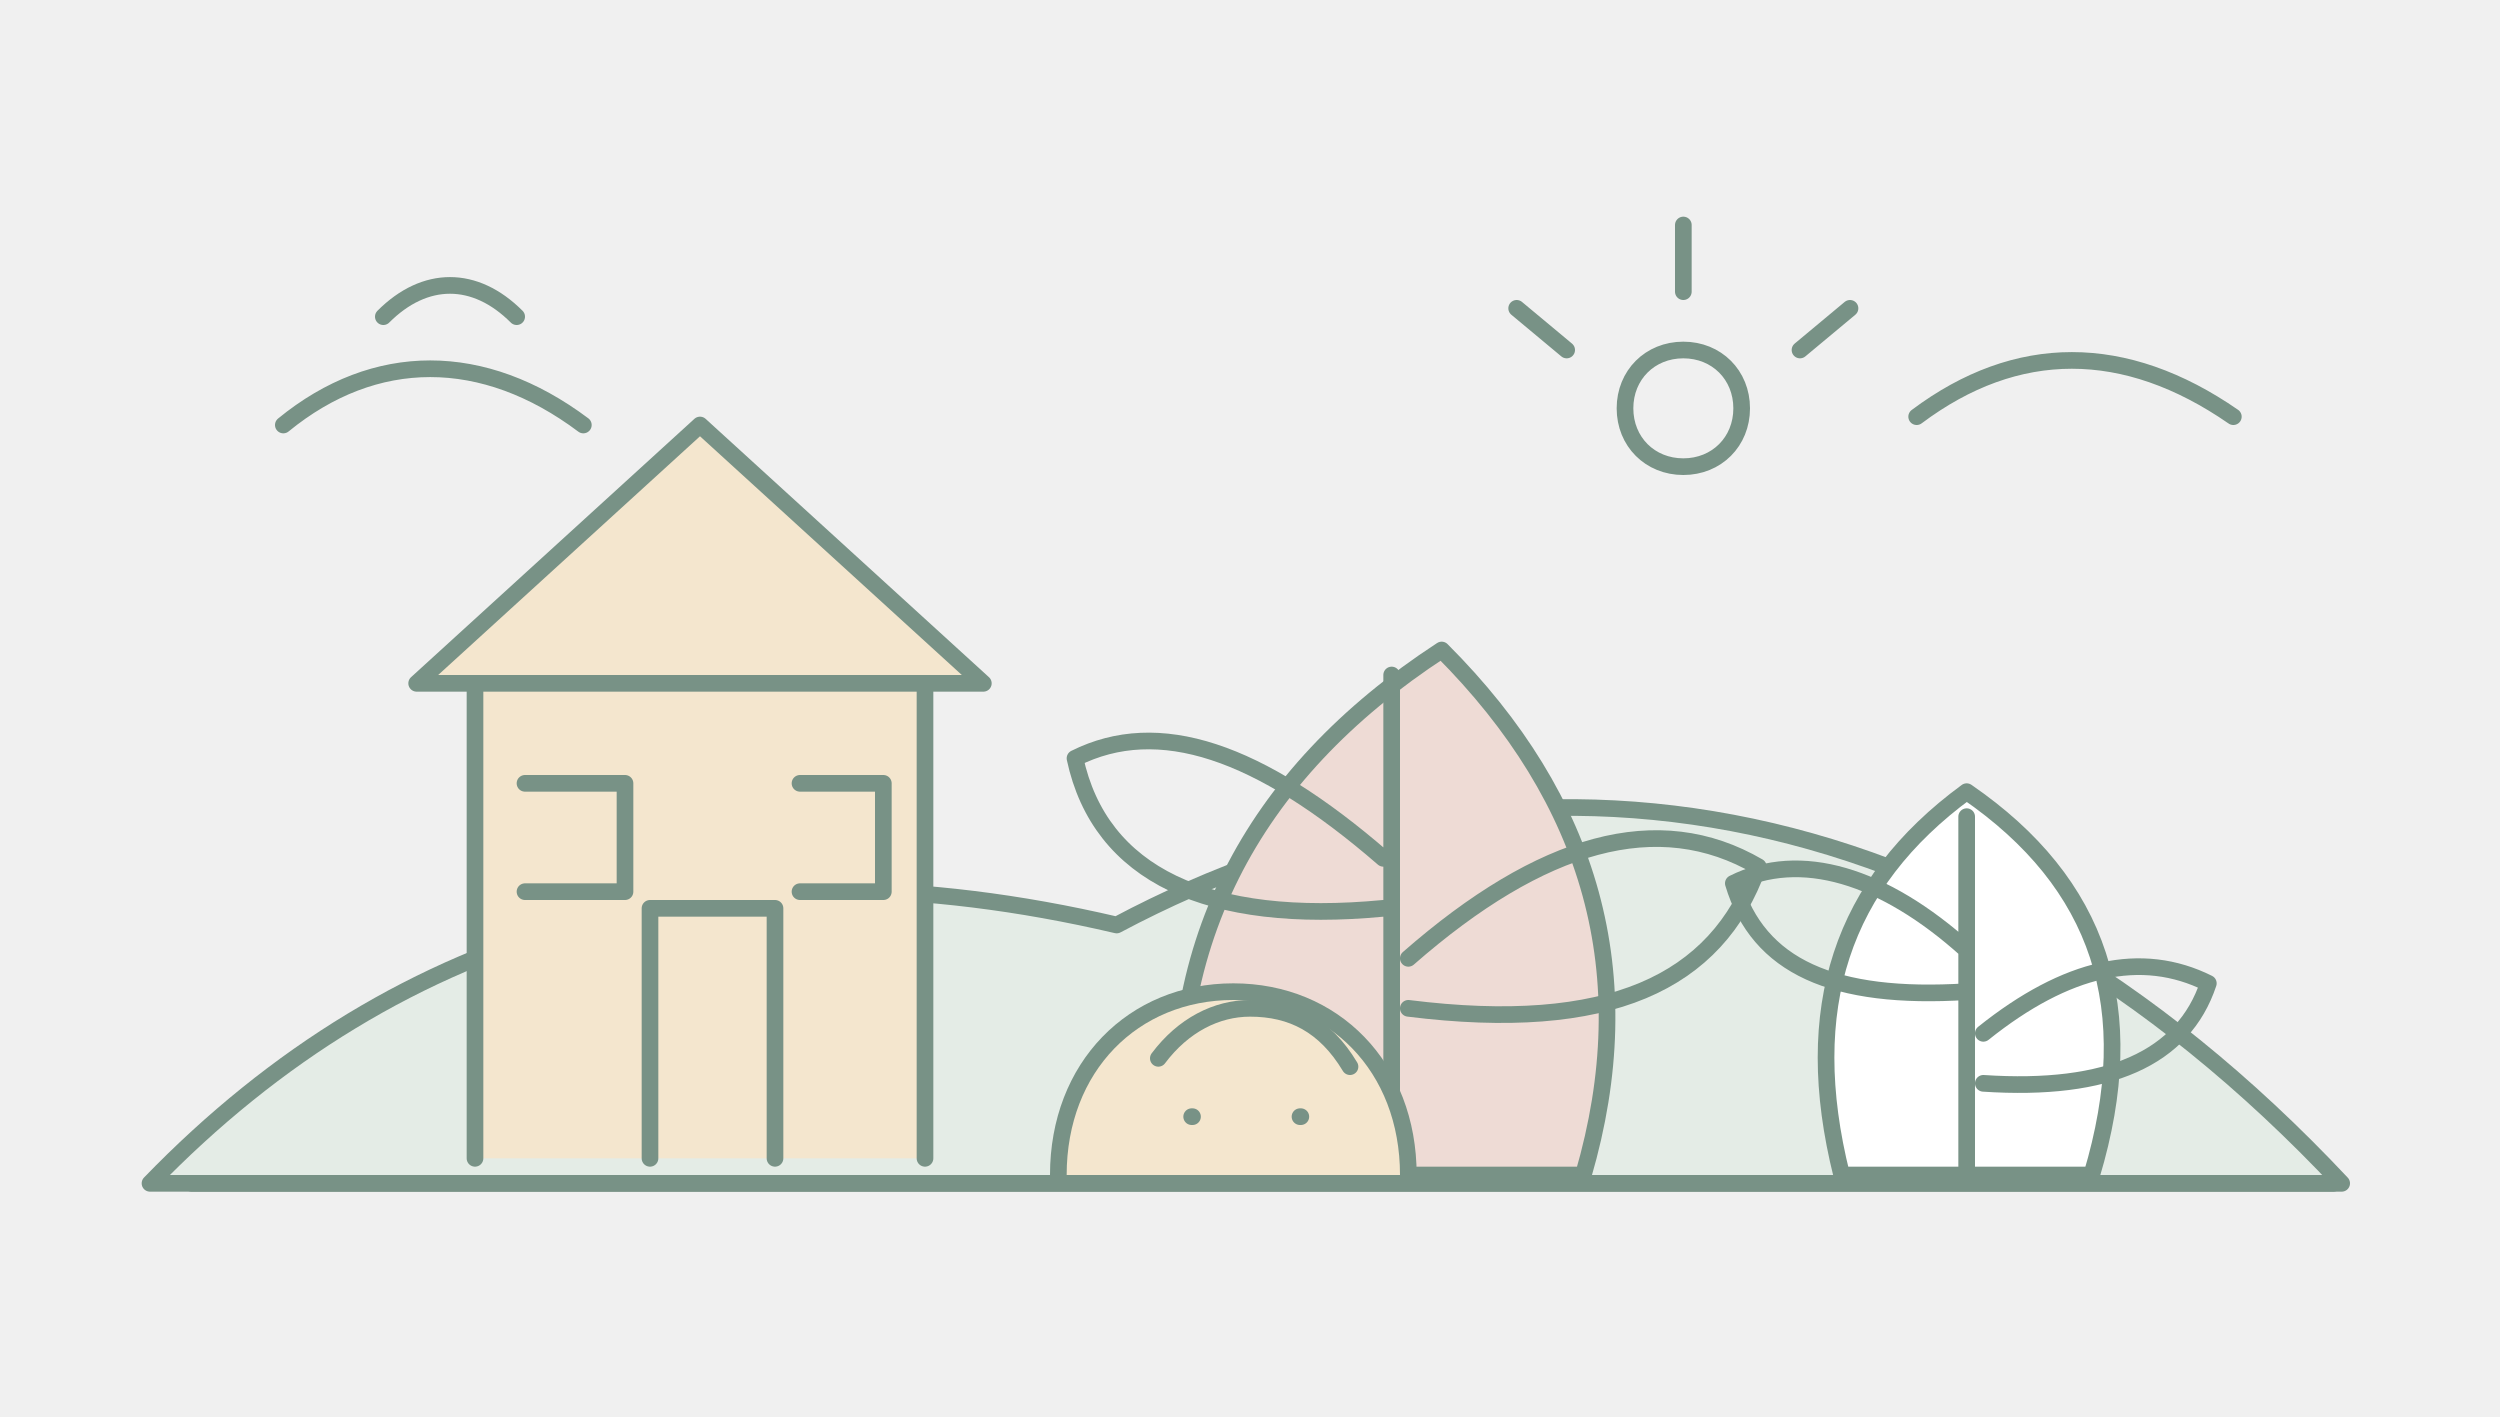
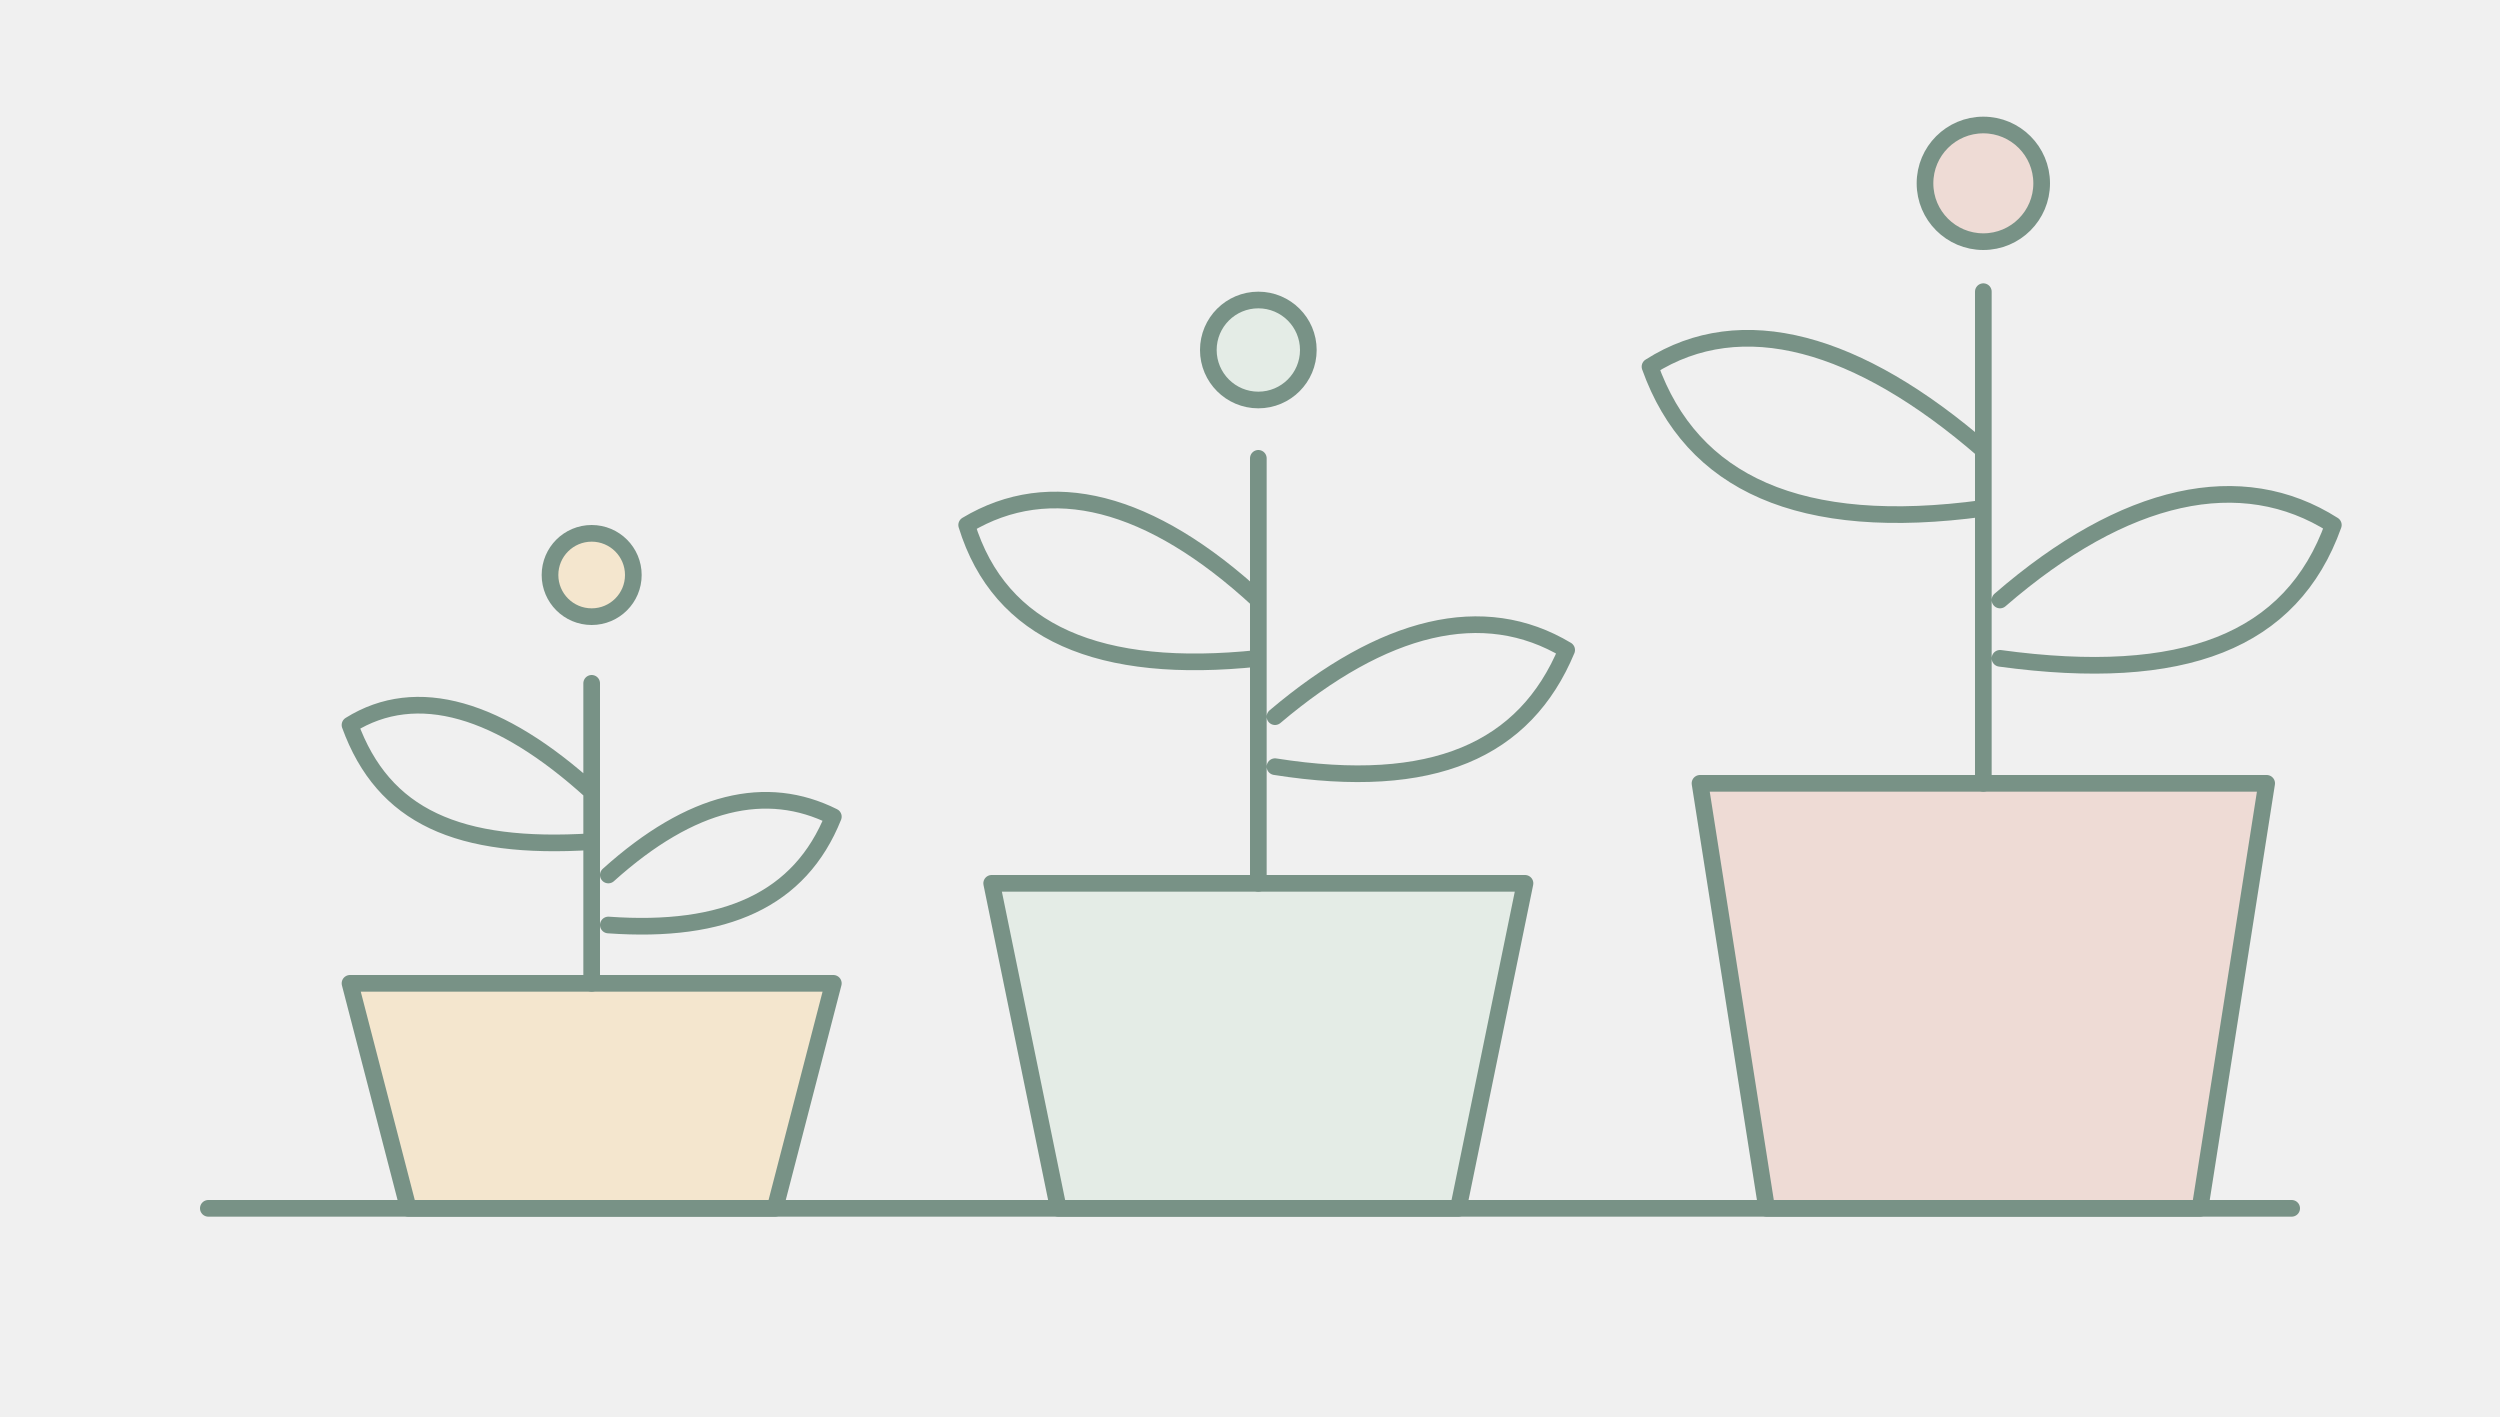
<svg xmlns="http://www.w3.org/2000/svg" viewBox="0 0 300 170">
  <g fill="none" stroke="#789286" stroke-width="2" stroke-linecap="round" stroke-linejoin="round">
-     <path fill="#E4ECE6" d="M18 142c30-31 69-42 116-31 47-25 101-18 147 31H18z" />
-     <path d="M23 142h257" />
-     <path fill="#F4E6CE" d="M57 139V82h54v57M50 82h68l-34-31z" />
-     <path d="M78 139v-30h15v30M63 94h12v13H63M96 94h10v13H96" />
-     <path fill="#EEDBD5" d="M142 141c-3-27 8-48 31-63 18 18 24 39 17 63z" />
-     <path d="M167 141V81M166 103c-15-13-27-17-37-12 3 14 16 20 37 18M169 115c16-14 30-18 42-11-5 14-18 20-42 17" />
-     <path fill="#fff" d="M221 141c-5-20 0-35 15-46 16 11 21 26 15 46z" />
-     <path d="M236 141V98M236 114c-10-9-20-12-28-8 3 10 12 14 28 13M238 124c10-8 19-10 27-6-3 9-12 13-27 12" />
-     <path fill="#F4E6CE" d="M127 141c0-13 9-22 21-22s21 9 21 22" />
-     <path d="M139 127c3-4 7-6 11-6 5 0 9 2 12 7M143 134h.1M156 134h.1" />
-     <path d="M34 51c11-9 24-9 36 0M46 38c5-5 11-5 16 0M230 50c12-9 25-9 38 0" />
-     <path d="M202 42c4 0 7 3 7 7s-3 7-7 7-7-3-7-7 3-7 7-7zM202 35v-8M188 42l-6-5M216 42l6-5" />
+     <path d="M25 145h250" />
+     <path fill="#F4E6CE" d="M42 118h58l-7 27H49z" />
+     <path d="M71 118V82M71 95c-11-10-21-13-29-8 4 11 13 15 29 14M73 105c10-9 19-11 27-7-4 10-13 14-27 13" />
+     <path fill="#E4ECE6" d="M119 106h64l-8 39h-48z" />
+     <path d="M151 106V55M151 72c-13-12-25-15-35-9 4 13 16 18 35 16M153 86c13-11 25-14 35-8-5 12-16 17-35 14" />
+     <path fill="#EEDBD5" d="M204 94h68l-8 51h-52z" />
+     <path d="M238 94V35M238 54c-15-13-29-17-40-10 5 14 18 20 40 17M240 72c15-13 29-16 40-9-5 14-18 19-40 16" />
+     <circle cx="71" cy="69" r="5" fill="#F4E6CE" />
+     <circle cx="151" cy="42" r="6" fill="#E4ECE6" />
+     <circle cx="238" cy="22" r="7" fill="#EEDBD5" />
  </g>
</svg>
